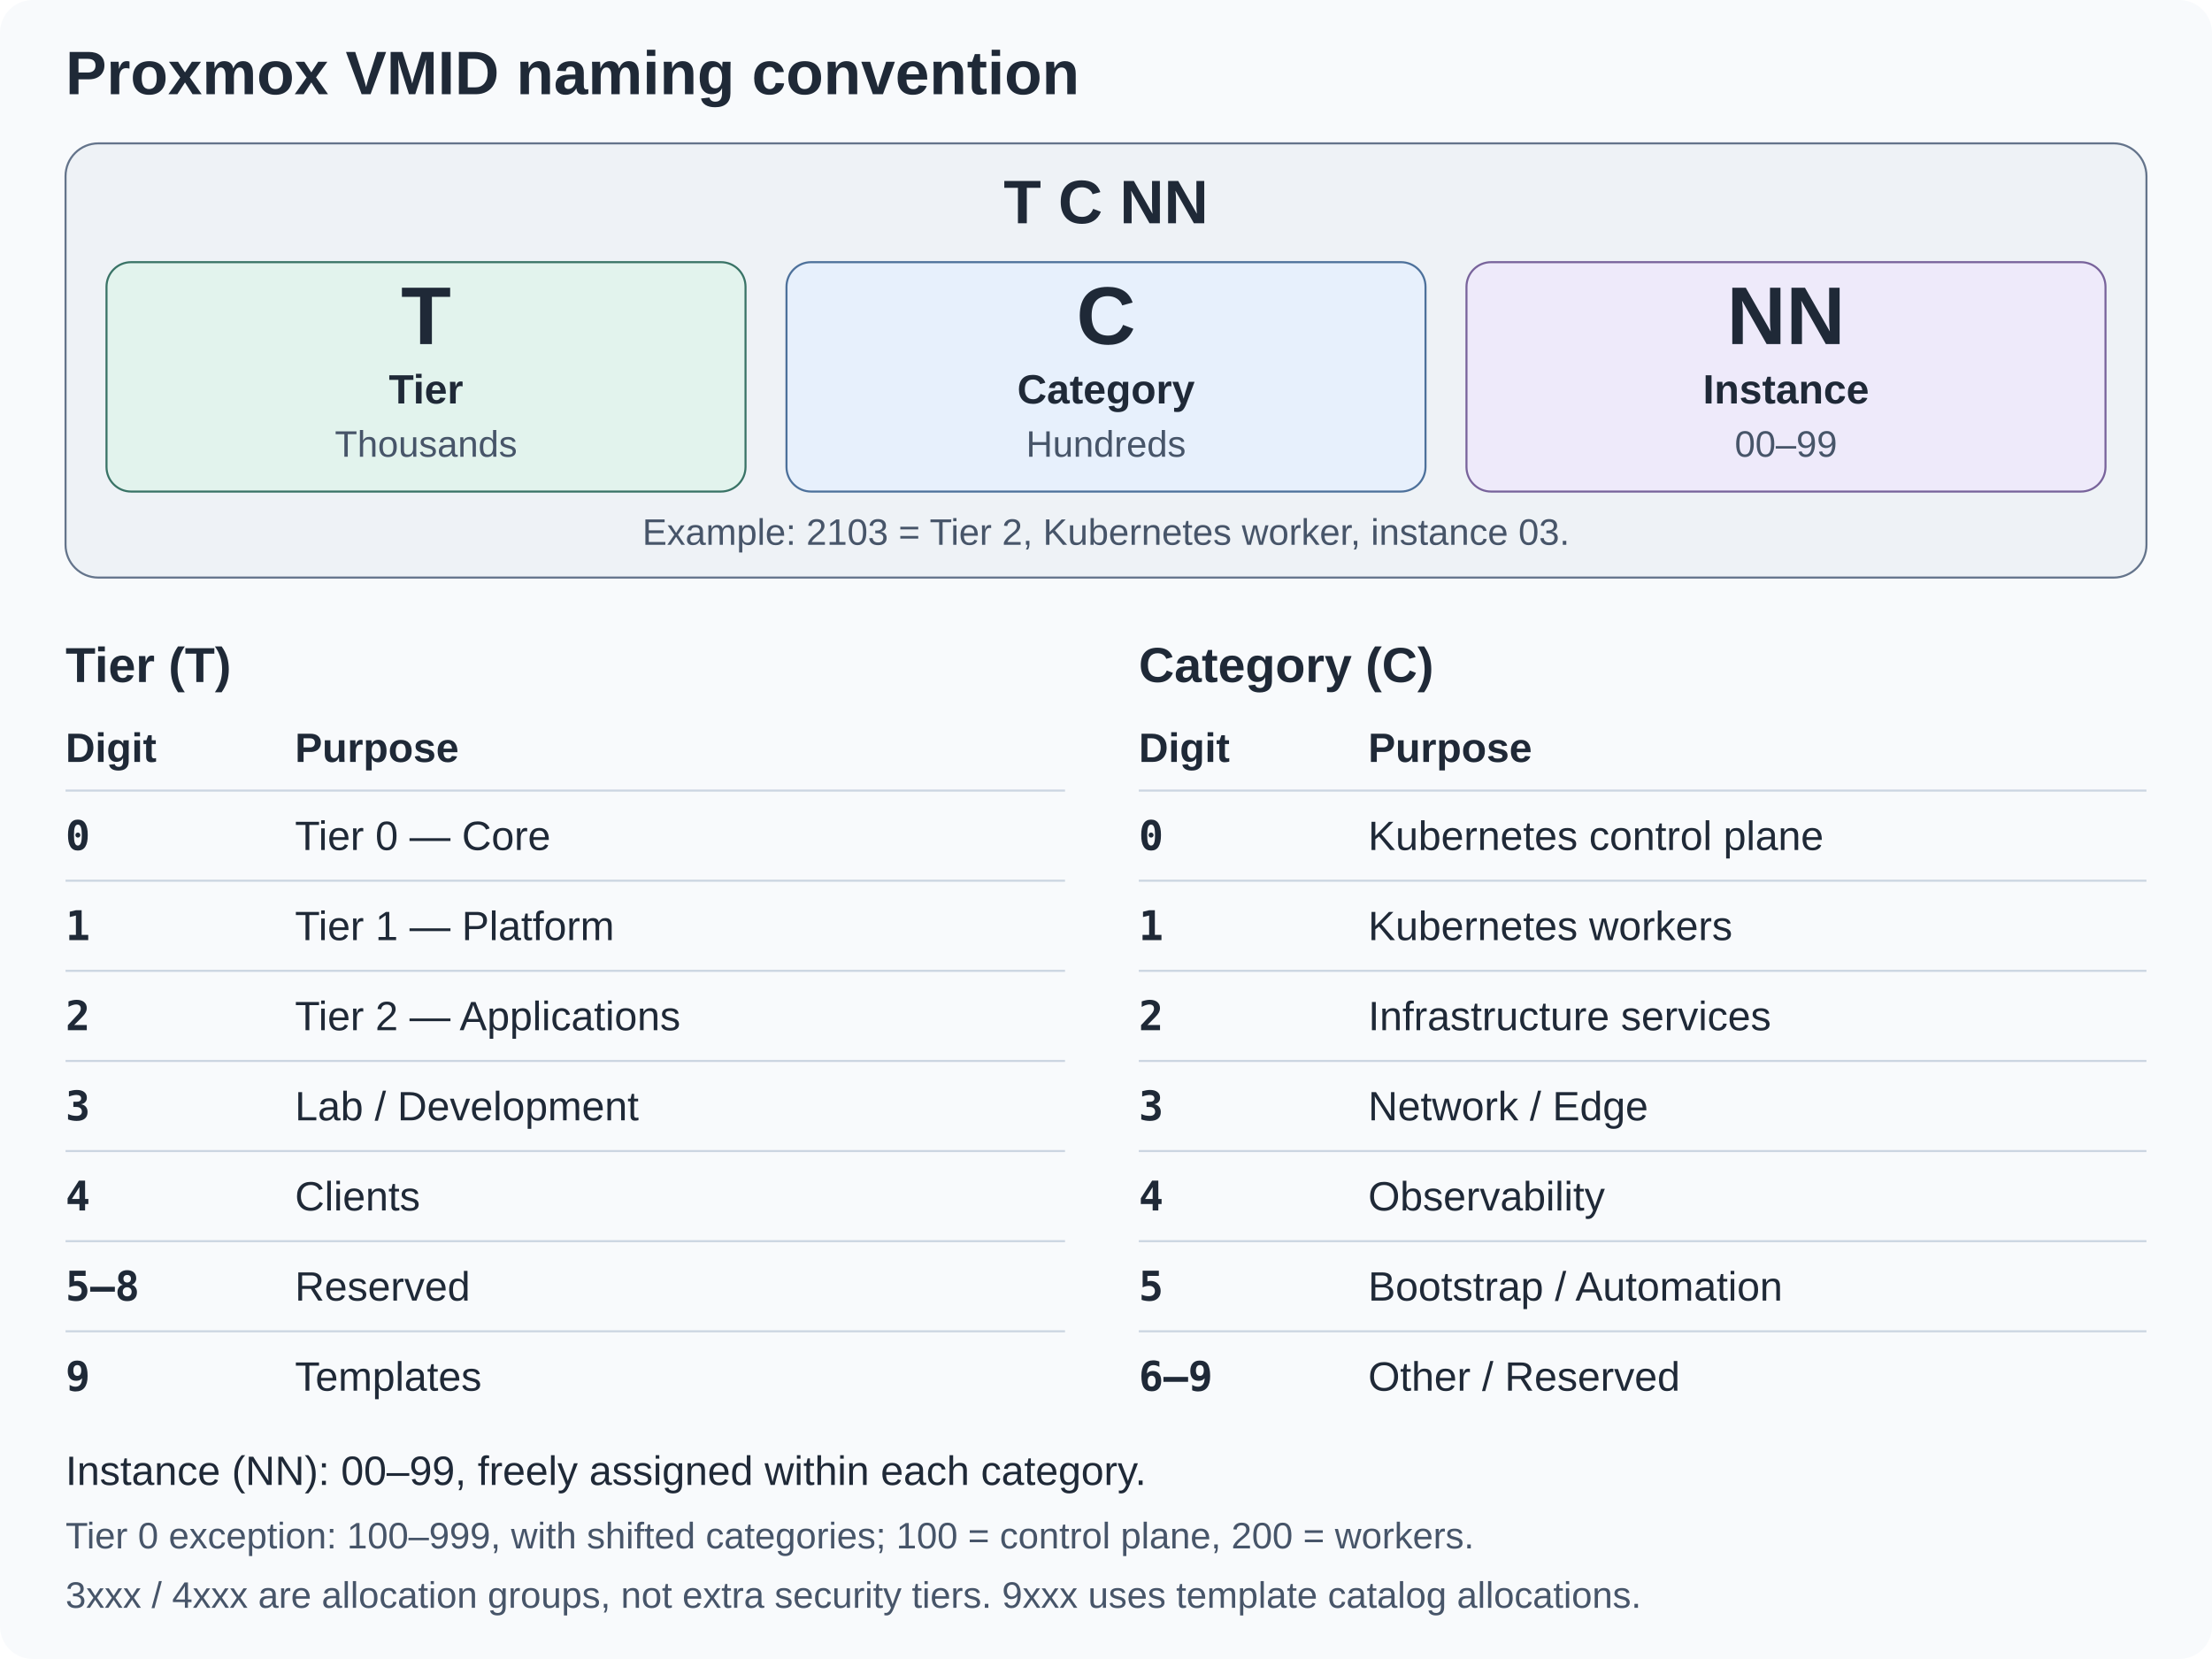
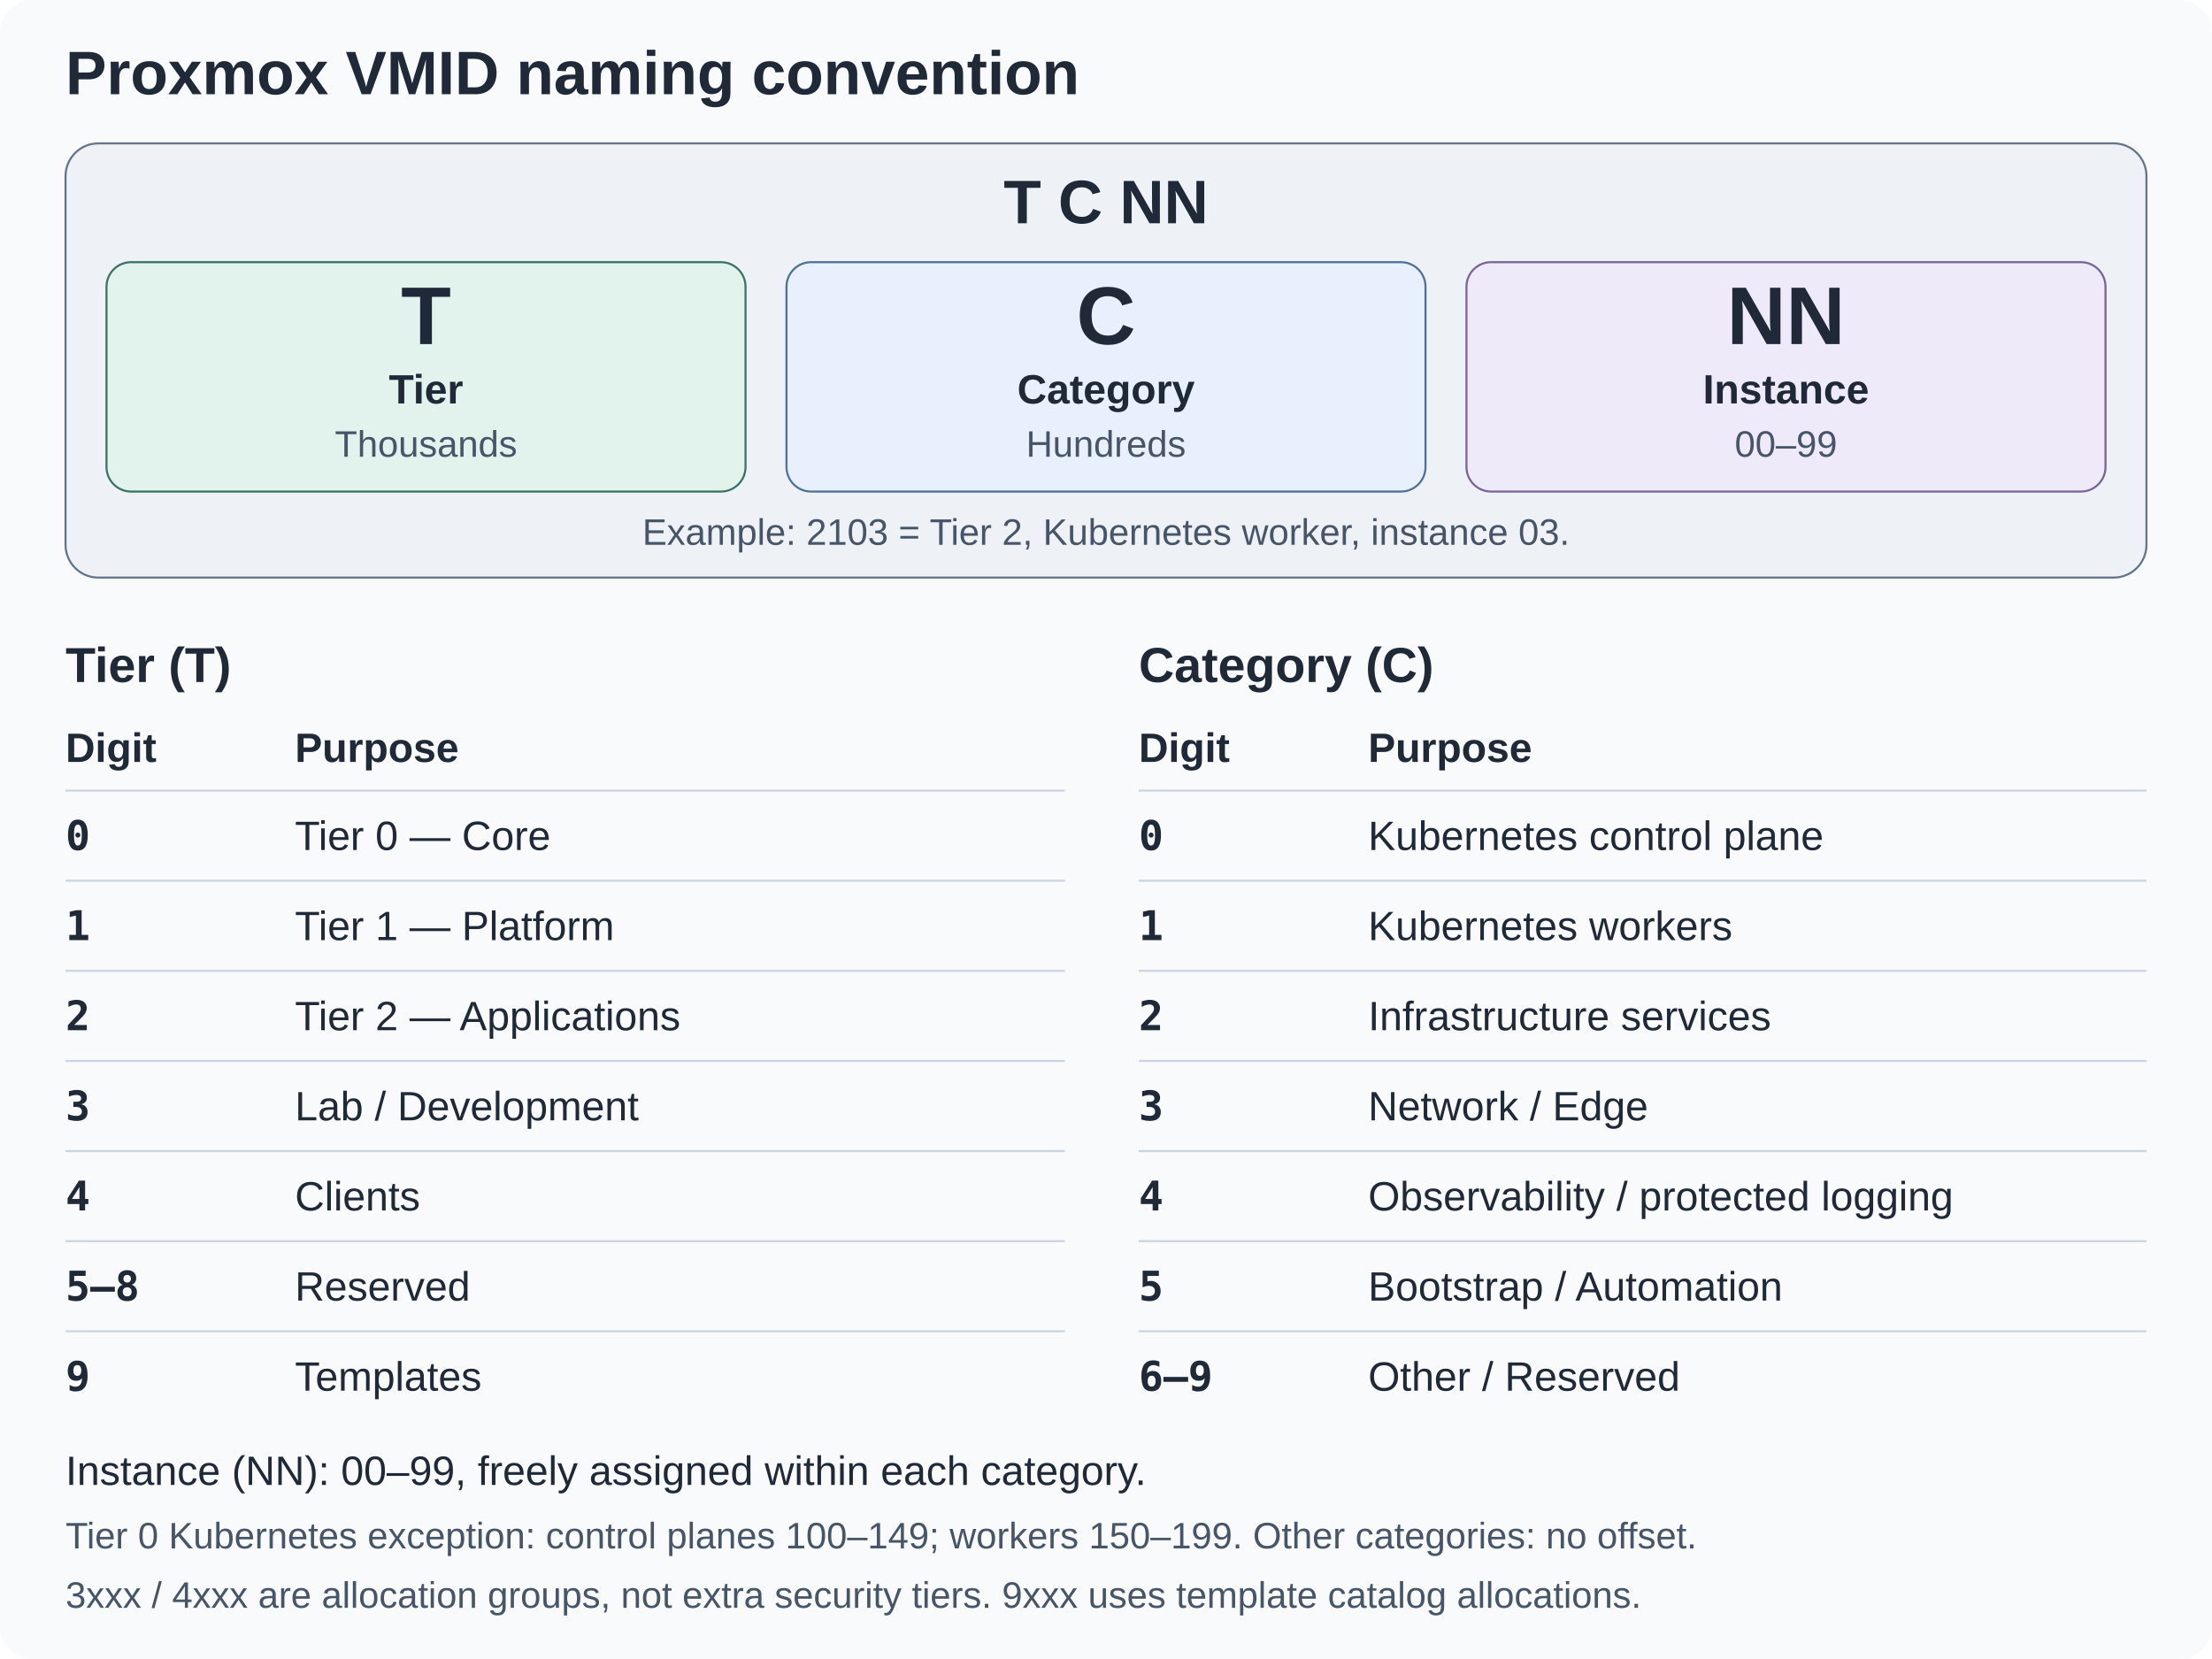
<svg xmlns="http://www.w3.org/2000/svg" width="1080" height="810" viewBox="0 0 1080 810" role="img" aria-labelledby="title description">
  <style>
    text { font-family: Arial, sans-serif; fill: #1f2937; font-size: 20px; }
    .heading { font-size: 30px; font-weight: 700; }
    .section { font-size: 24px; font-weight: 700; }
    .digit { font-family: Consolas, monospace; font-weight: 700; }
    .symbol { font-size: 40px; font-weight: 700; }
    .muted { fill: #475569; font-size: 18px; }
    .rule { stroke: #cbd5e1; stroke-width: 1; }
  </style>
  <rect width="1080" height="810" rx="16" fill="#f8fafc" />
  <text x="32" y="46" class="heading">Proxmox VMID naming convention</text>
  <rect x="32" y="70" width="1016" height="212" rx="16" fill="#eef2f6" stroke="#64748b" />
  <text x="540" y="109" text-anchor="middle" class="heading">T C NN</text>
  <rect x="52" y="128" width="312" height="112" rx="12" fill="#e2f3ed" stroke="#397366" />
  <rect x="384" y="128" width="312" height="112" rx="12" fill="#e7f0fc" stroke="#4d719b" />
  <rect x="716" y="128" width="312" height="112" rx="12" fill="#eeeafa" stroke="#78639b" />
  <g text-anchor="middle">
    <text x="208" y="168" class="symbol">T</text>
    <text x="208" y="197" font-weight="700">Tier</text>
    <text x="208" y="223" class="muted">Thousands</text>
    <text x="540" y="168" class="symbol">C</text>
    <text x="540" y="197" font-weight="700">Category</text>
    <text x="540" y="223" class="muted">Hundreds</text>
    <text x="872" y="168" class="symbol">NN</text>
    <text x="872" y="197" font-weight="700">Instance</text>
    <text x="872" y="223" class="muted">00–99</text>
    <text x="540" y="266" class="muted">Example: 2103 = Tier 2, Kubernetes worker, instance 03.</text>
  </g>
  <text x="32" y="333" class="section">Tier (T)</text>
  <text x="556" y="333" class="section">Category (C)</text>
  <text x="32" y="372" font-weight="700">Digit</text>
  <text x="144" y="372" font-weight="700">Purpose</text>
  <text x="556" y="372" font-weight="700">Digit</text>
  <text x="668" y="372" font-weight="700">Purpose</text>
  <path class="rule" d="M32 386H520 M556 386H1048" />
  <text x="32" y="415" class="digit">0</text>
  <text x="144" y="415">Tier 0 — Core</text>
  <text x="556" y="415" class="digit">0</text>
  <text x="668" y="415">Kubernetes control plane</text>
  <path class="rule" d="M32 430H520 M556 430H1048" />
  <text x="32" y="459" class="digit">1</text>
  <text x="144" y="459">Tier 1 — Platform</text>
  <text x="556" y="459" class="digit">1</text>
  <text x="668" y="459">Kubernetes workers</text>
  <path class="rule" d="M32 474H520 M556 474H1048" />
  <text x="32" y="503" class="digit">2</text>
  <text x="144" y="503">Tier 2 — Applications</text>
  <text x="556" y="503" class="digit">2</text>
  <text x="668" y="503">Infrastructure services</text>
  <path class="rule" d="M32 518H520 M556 518H1048" />
  <text x="32" y="547" class="digit">3</text>
  <text x="144" y="547">Lab / Development</text>
  <text x="556" y="547" class="digit">3</text>
  <text x="668" y="547">Network / Edge</text>
  <path class="rule" d="M32 562H520 M556 562H1048" />
  <text x="32" y="591" class="digit">4</text>
  <text x="144" y="591">Clients</text>
  <text x="556" y="591" class="digit">4</text>
-   <text x="668" y="591">Observability</text>
+   <text x="668" y="591">Observability / protected logging</text>
  <path class="rule" d="M32 606H520 M556 606H1048" />
  <text x="32" y="635" class="digit">5–8</text>
  <text x="144" y="635">Reserved</text>
  <text x="556" y="635" class="digit">5</text>
  <text x="668" y="635">Bootstrap / Automation</text>
  <path class="rule" d="M32 650H520 M556 650H1048" />
  <text x="32" y="679" class="digit">9</text>
  <text x="144" y="679">Templates</text>
  <text x="556" y="679" class="digit">6–9</text>
  <text x="668" y="679">Other / Reserved</text>
  <text x="32" y="725" font-size="19">Instance (NN): 00–99, freely assigned within each category.</text>
-   <text x="32" y="756" class="muted">Tier 0 exception: 100–999, with shifted categories; 100 = control plane, 200 = workers.</text>
+   <text x="32" y="756" class="muted">Tier 0 Kubernetes exception: control planes 100–149; workers 150–199. Other categories: no offset.</text>
  <text x="32" y="785" class="muted">3xxx / 4xxx are allocation groups, not extra security tiers. 9xxx uses template catalog allocations.</text>
</svg>
